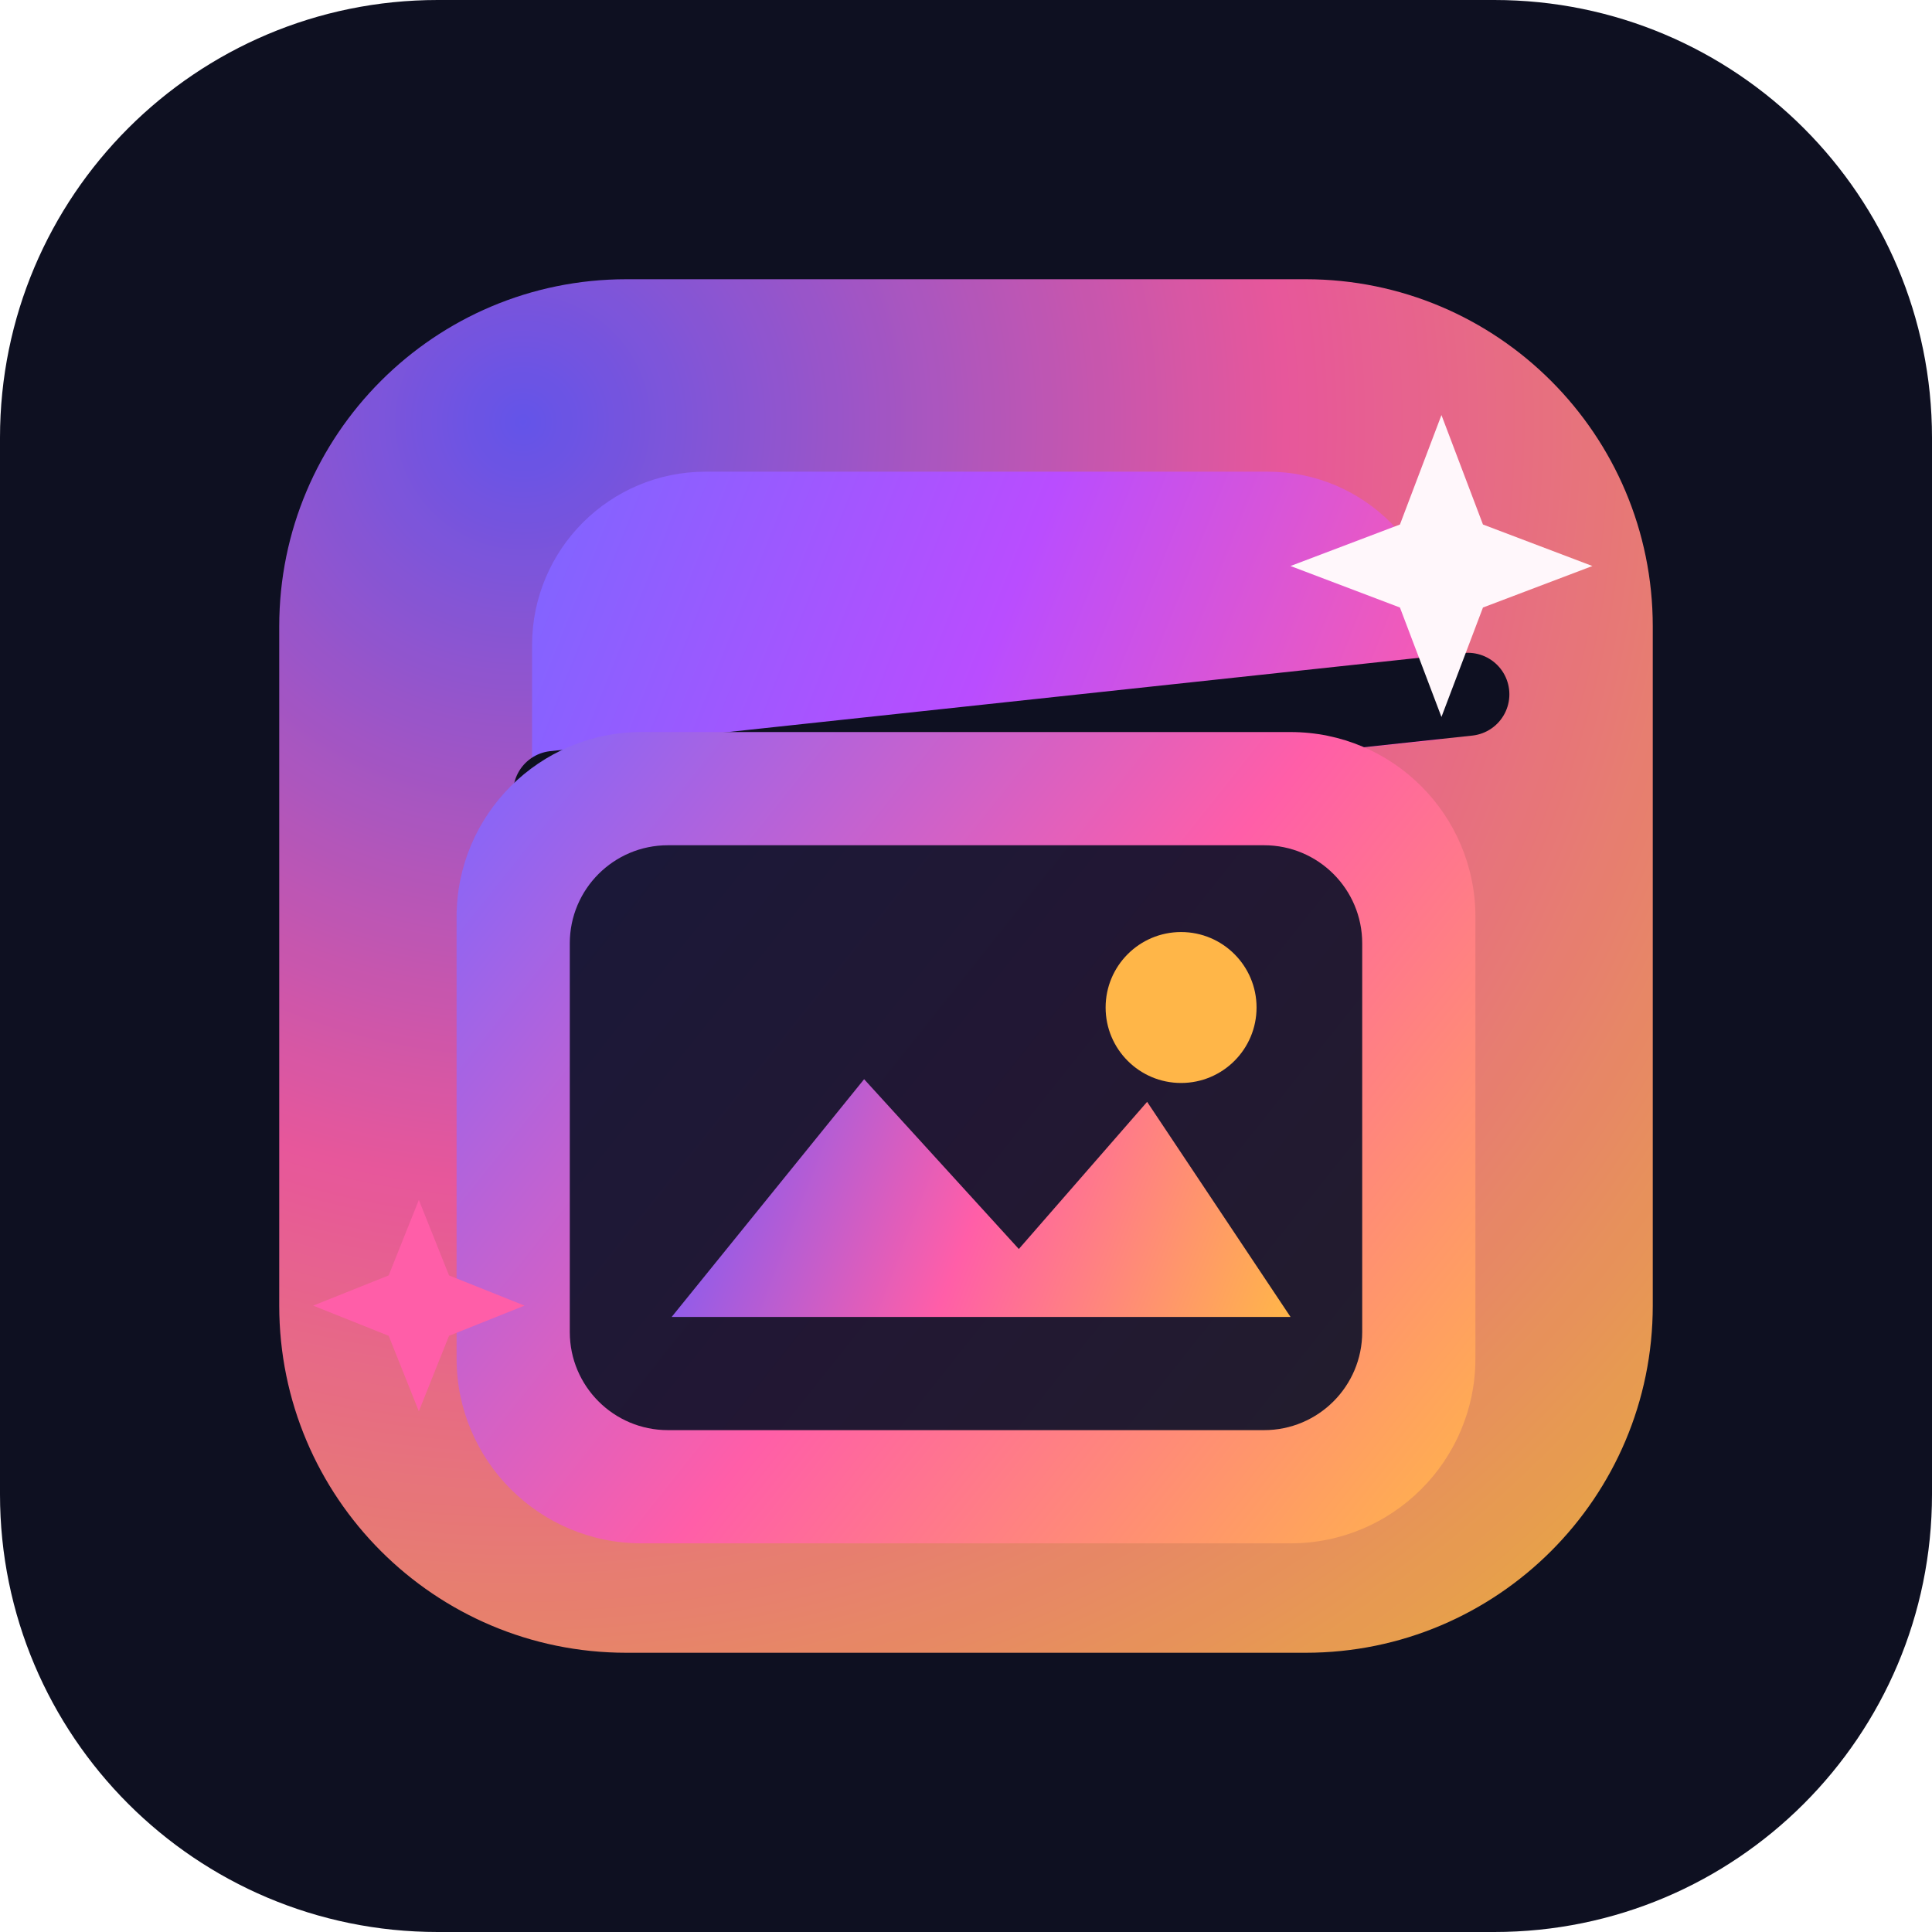
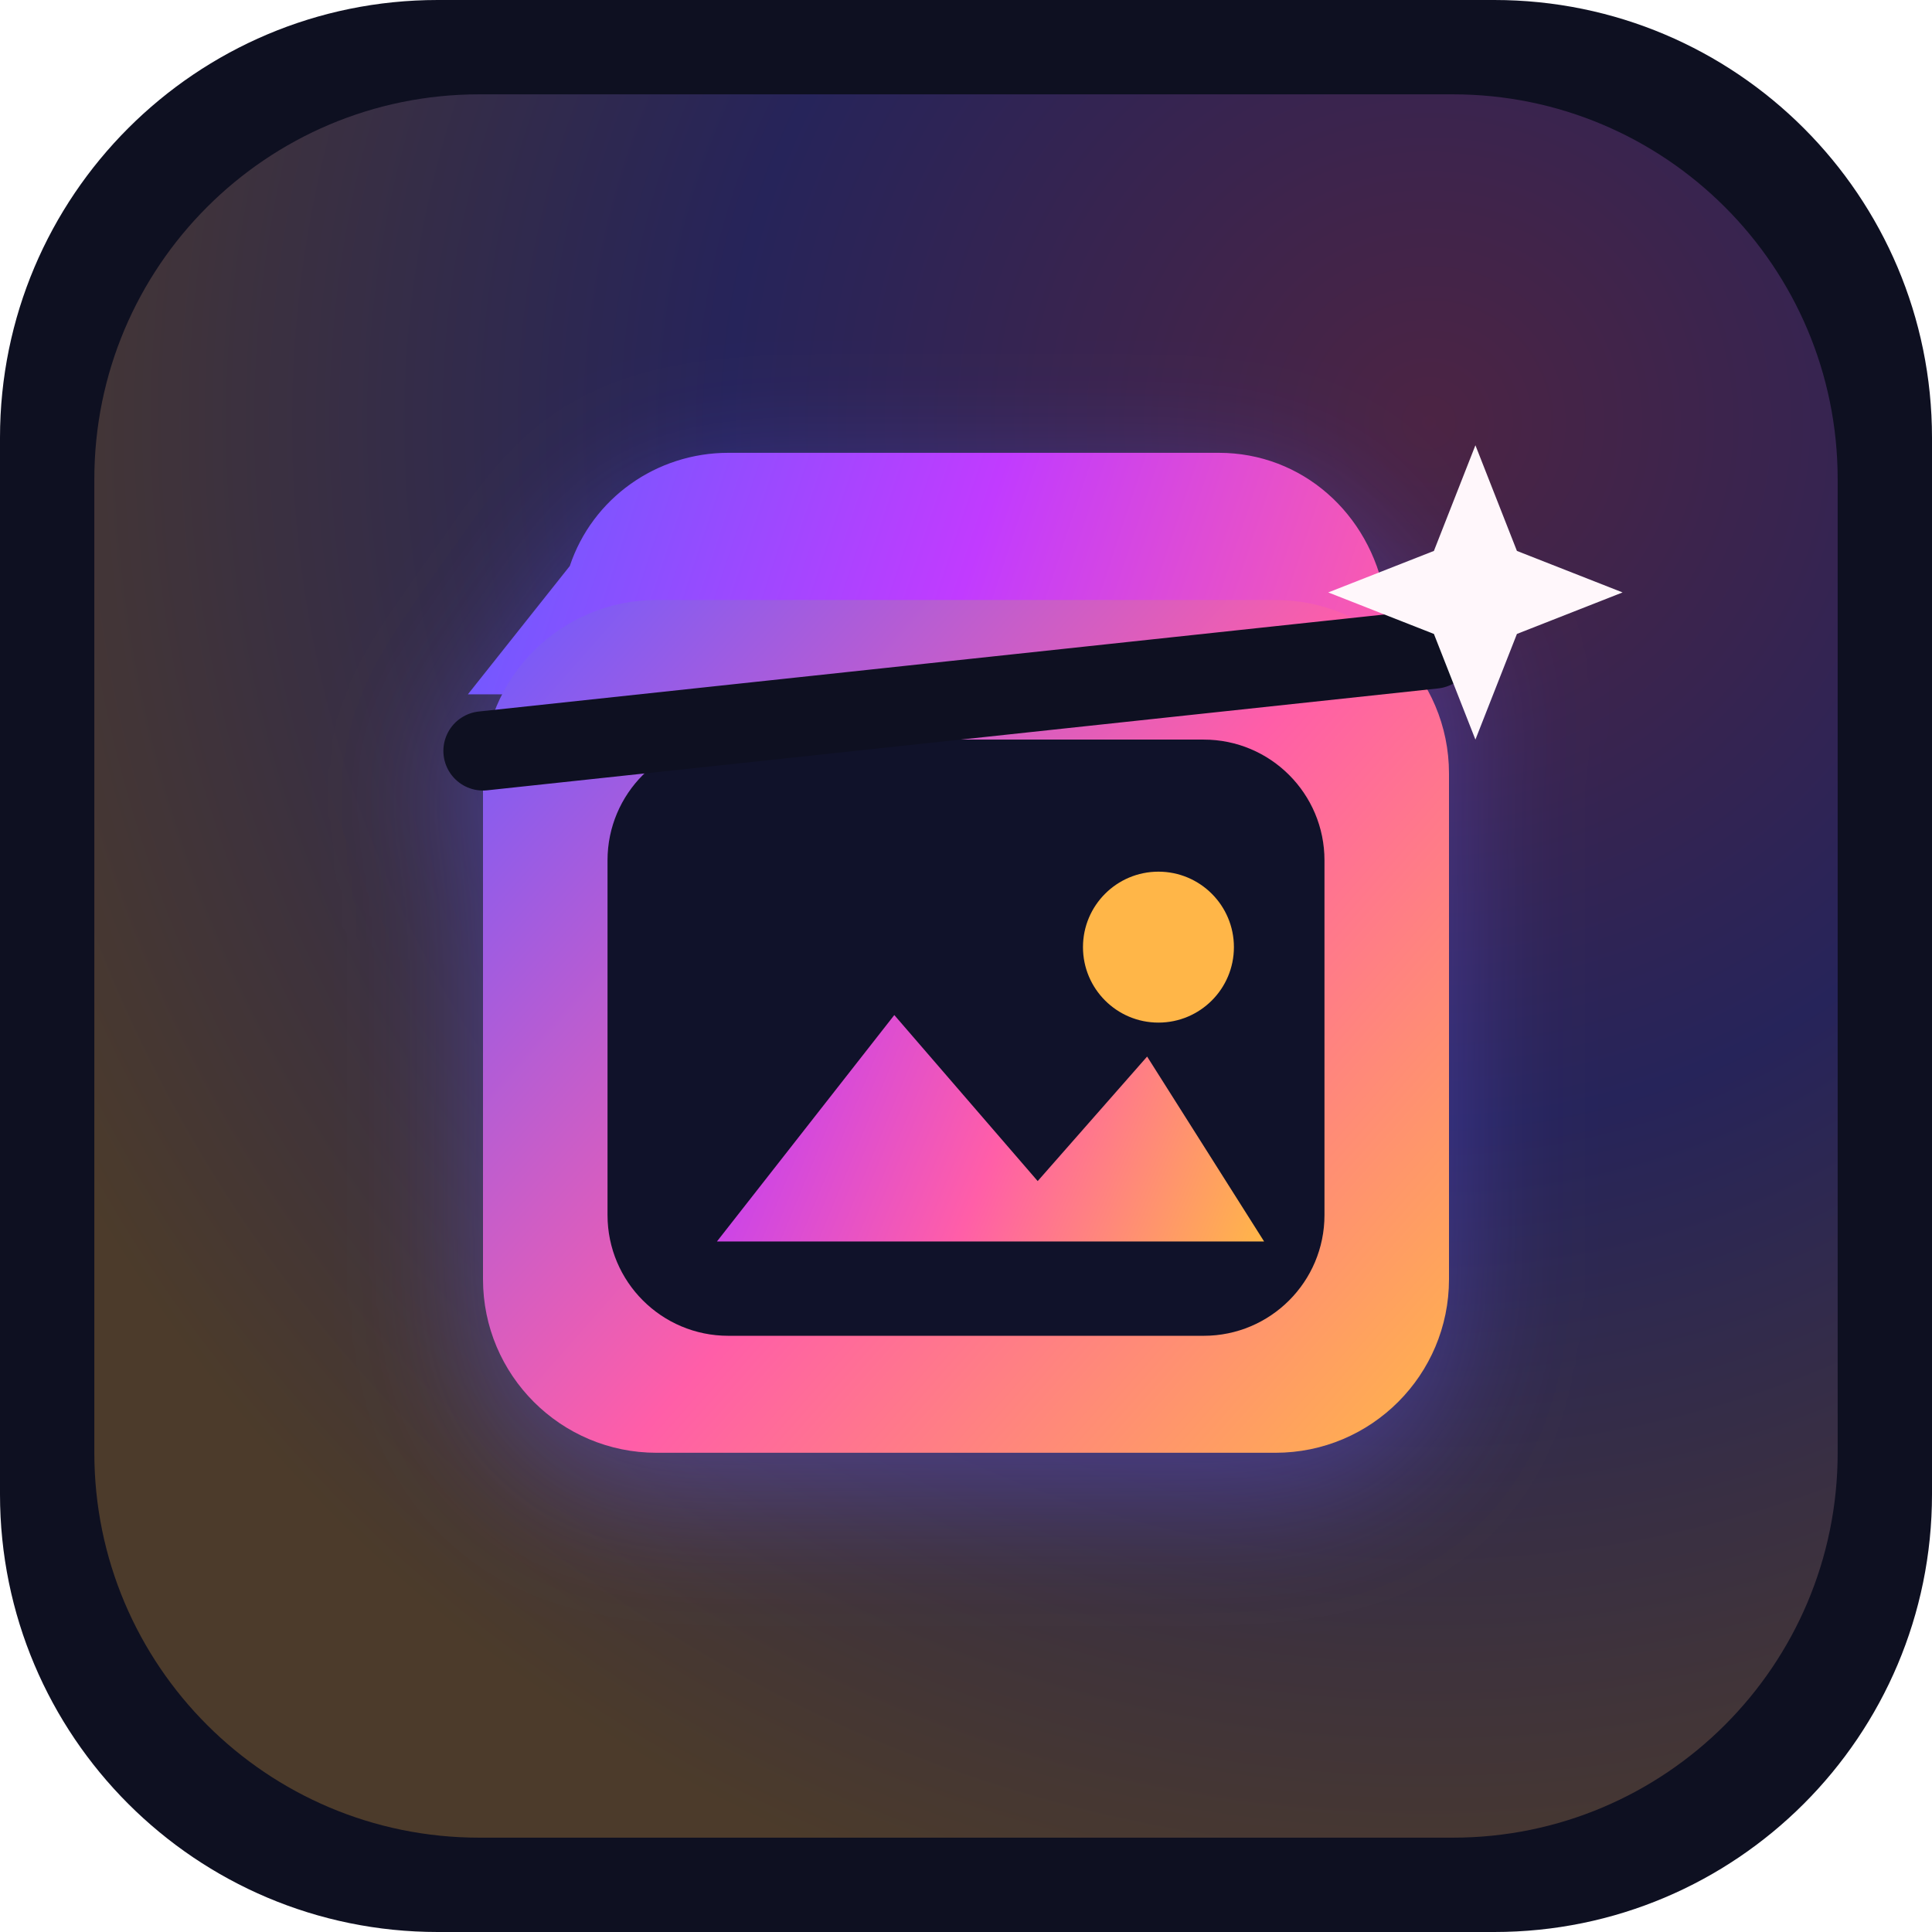
<svg xmlns="http://www.w3.org/2000/svg" width="512" height="512" viewBox="0 0 512 512" fill="none">
  <rect width="512" height="512" rx="116" fill="#0E1021" />
-   <rect x="74" y="74" width="364" height="364" rx="92" fill="url(#softGlow)" opacity="0.9" />
-   <path d="M141 171C141 145.595 161.595 125 187 125H336C361.405 125 382 145.595 382 171V196L141 221V171Z" fill="url(#lid)" />
-   <path d="M147 210L389 184" stroke="#0E1021" stroke-width="22" stroke-linecap="round" />
-   <rect x="121" y="194" width="270" height="215" rx="49" fill="url(#frame)" />
-   <rect x="151" y="224" width="210" height="155" rx="26" fill="#10122A" fill-opacity="0.92" />
-   <path d="M178 349L229 286L270 331L304 292L342 349H178Z" fill="url(#mountains)" />
-   <circle cx="313" cy="267" r="20" fill="#FFB648" />
-   <path d="M382 110L393 139L422 150L393 161L382 190L371 161L342 150L371 139L382 110Z" fill="#FFF7FB" />
-   <path d="M111 318L119 338L139 346L119 354L111 374L103 354L83 346L103 338L111 318Z" fill="#FF5EA8" />
+   <rect x="25" y="25" width="462" height="462" rx="102" fill="url(#tileGlow)" opacity="0.26" />
+   <g filter="url(#softShadow)">
+     <path d="M151 150C157 132 174 120 193 120H323C345 120 363 136 367 158L372 184H124L151 150Z" fill="url(#lidGradient)" />
+     <path d="M128 205C128 179.595 148.595 159 174 159H338C363.405 159 384 179.595 384 205V339C384 364.405 363.405 385 338 385H174C148.595 385 128 364.405 128 339V205Z" fill="url(#frameGradient)" />
+     <path d="M161 228C161 210.327 175.327 196 193 196H319C336.673 196 351 210.327 351 228V322C351 339.673 336.673 354 319 354H193C175.327 354 161 339.673 161 322V228Z" fill="#10122A" />
+     <path d="M190 329L237 269L275 313L304 280L335 329H190Z" fill="url(#photoGradient)" />
+     <circle cx="307" cy="251" r="20" fill="#FFB648" />
+     <path d="M128 199L380 172" stroke="#0E1021" stroke-width="21" stroke-linecap="round" />
+   </g>
+   <path d="M391 118L402 146L430 157L402 168L391 196L380 168L352 157L380 146L391 118Z" fill="#FFF7FB" />
  <defs>
-     <radialGradient id="softGlow" cx="0" cy="0" r="1" gradientUnits="userSpaceOnUse" gradientTransform="translate(139 111) rotate(49.0856) scale(421.804)">
-       <stop stop-color="#6D5BFF" />
-       <stop offset="0.48" stop-color="#FF5EA8" />
+     <radialGradient id="tileGlow" cx="0" cy="0" r="1" gradientUnits="userSpaceOnUse" gradientTransform="translate(376 113) rotate(132.085) scale(406.741)">
+       <stop stop-color="#FF5EA8" />
+       <stop offset="0.45" stop-color="#6D5BFF" />
      <stop offset="1" stop-color="#FFB648" />
    </radialGradient>
-     <linearGradient id="lid" x1="141" y1="125" x2="382" y2="221" gradientUnits="userSpaceOnUse">
-       <stop stop-color="#7D66FF" />
-       <stop offset="0.5" stop-color="#B94DFF" />
+     <linearGradient id="lidGradient" x1="133" y1="120" x2="365" y2="197" gradientUnits="userSpaceOnUse">
+       <stop stop-color="#6D5BFF" />
+       <stop offset="0.52" stop-color="#C13BFF" />
      <stop offset="1" stop-color="#FF5EA8" />
    </linearGradient>
-     <linearGradient id="frame" x1="121" y1="194" x2="391" y2="409" gradientUnits="userSpaceOnUse">
-       <stop stop-color="#7D66FF" />
+     <linearGradient id="frameGradient" x1="128" y1="159" x2="384" y2="385" gradientUnits="userSpaceOnUse">
+       <stop stop-color="#6D5BFF" />
      <stop offset="0.52" stop-color="#FF5EA8" />
      <stop offset="1" stop-color="#FFB648" />
    </linearGradient>
-     <linearGradient id="mountains" x1="178" y1="286" x2="342" y2="349" gradientUnits="userSpaceOnUse">
-       <stop stop-color="#6D5BFF" />
-       <stop offset="0.5" stop-color="#FF5EA8" />
+     <linearGradient id="photoGradient" x1="190" y1="269" x2="335" y2="329" gradientUnits="userSpaceOnUse">
+       <stop stop-color="#B83BFF" />
+       <stop offset="0.52" stop-color="#FF5EA8" />
      <stop offset="1" stop-color="#FFB648" />
    </linearGradient>
+     <filter id="softShadow" x="78" y="82" width="356" height="363" filterUnits="userSpaceOnUse" color-interpolation-filters="sRGB">
+       <feFlood flood-opacity="0" result="BackgroundImageFix" />
+       <feColorMatrix in="SourceAlpha" type="matrix" values="0 0 0 0 0 0 0 0 0 0 0 0 0 0 0 0 0 0 127 0" result="hardAlpha" />
+       <feOffset dy="10" />
+       <feGaussianBlur stdDeviation="18" />
+       <feColorMatrix type="matrix" values="0 0 0 0 0.428 0 0 0 0 0.357 0 0 0 0 1 0 0 0 0.38 0" />
+       <feBlend mode="normal" in2="BackgroundImageFix" result="effect1_dropShadow" />
+       <feBlend mode="normal" in="SourceGraphic" in2="effect1_dropShadow" result="shape" />
+     </filter>
  </defs>
</svg>
